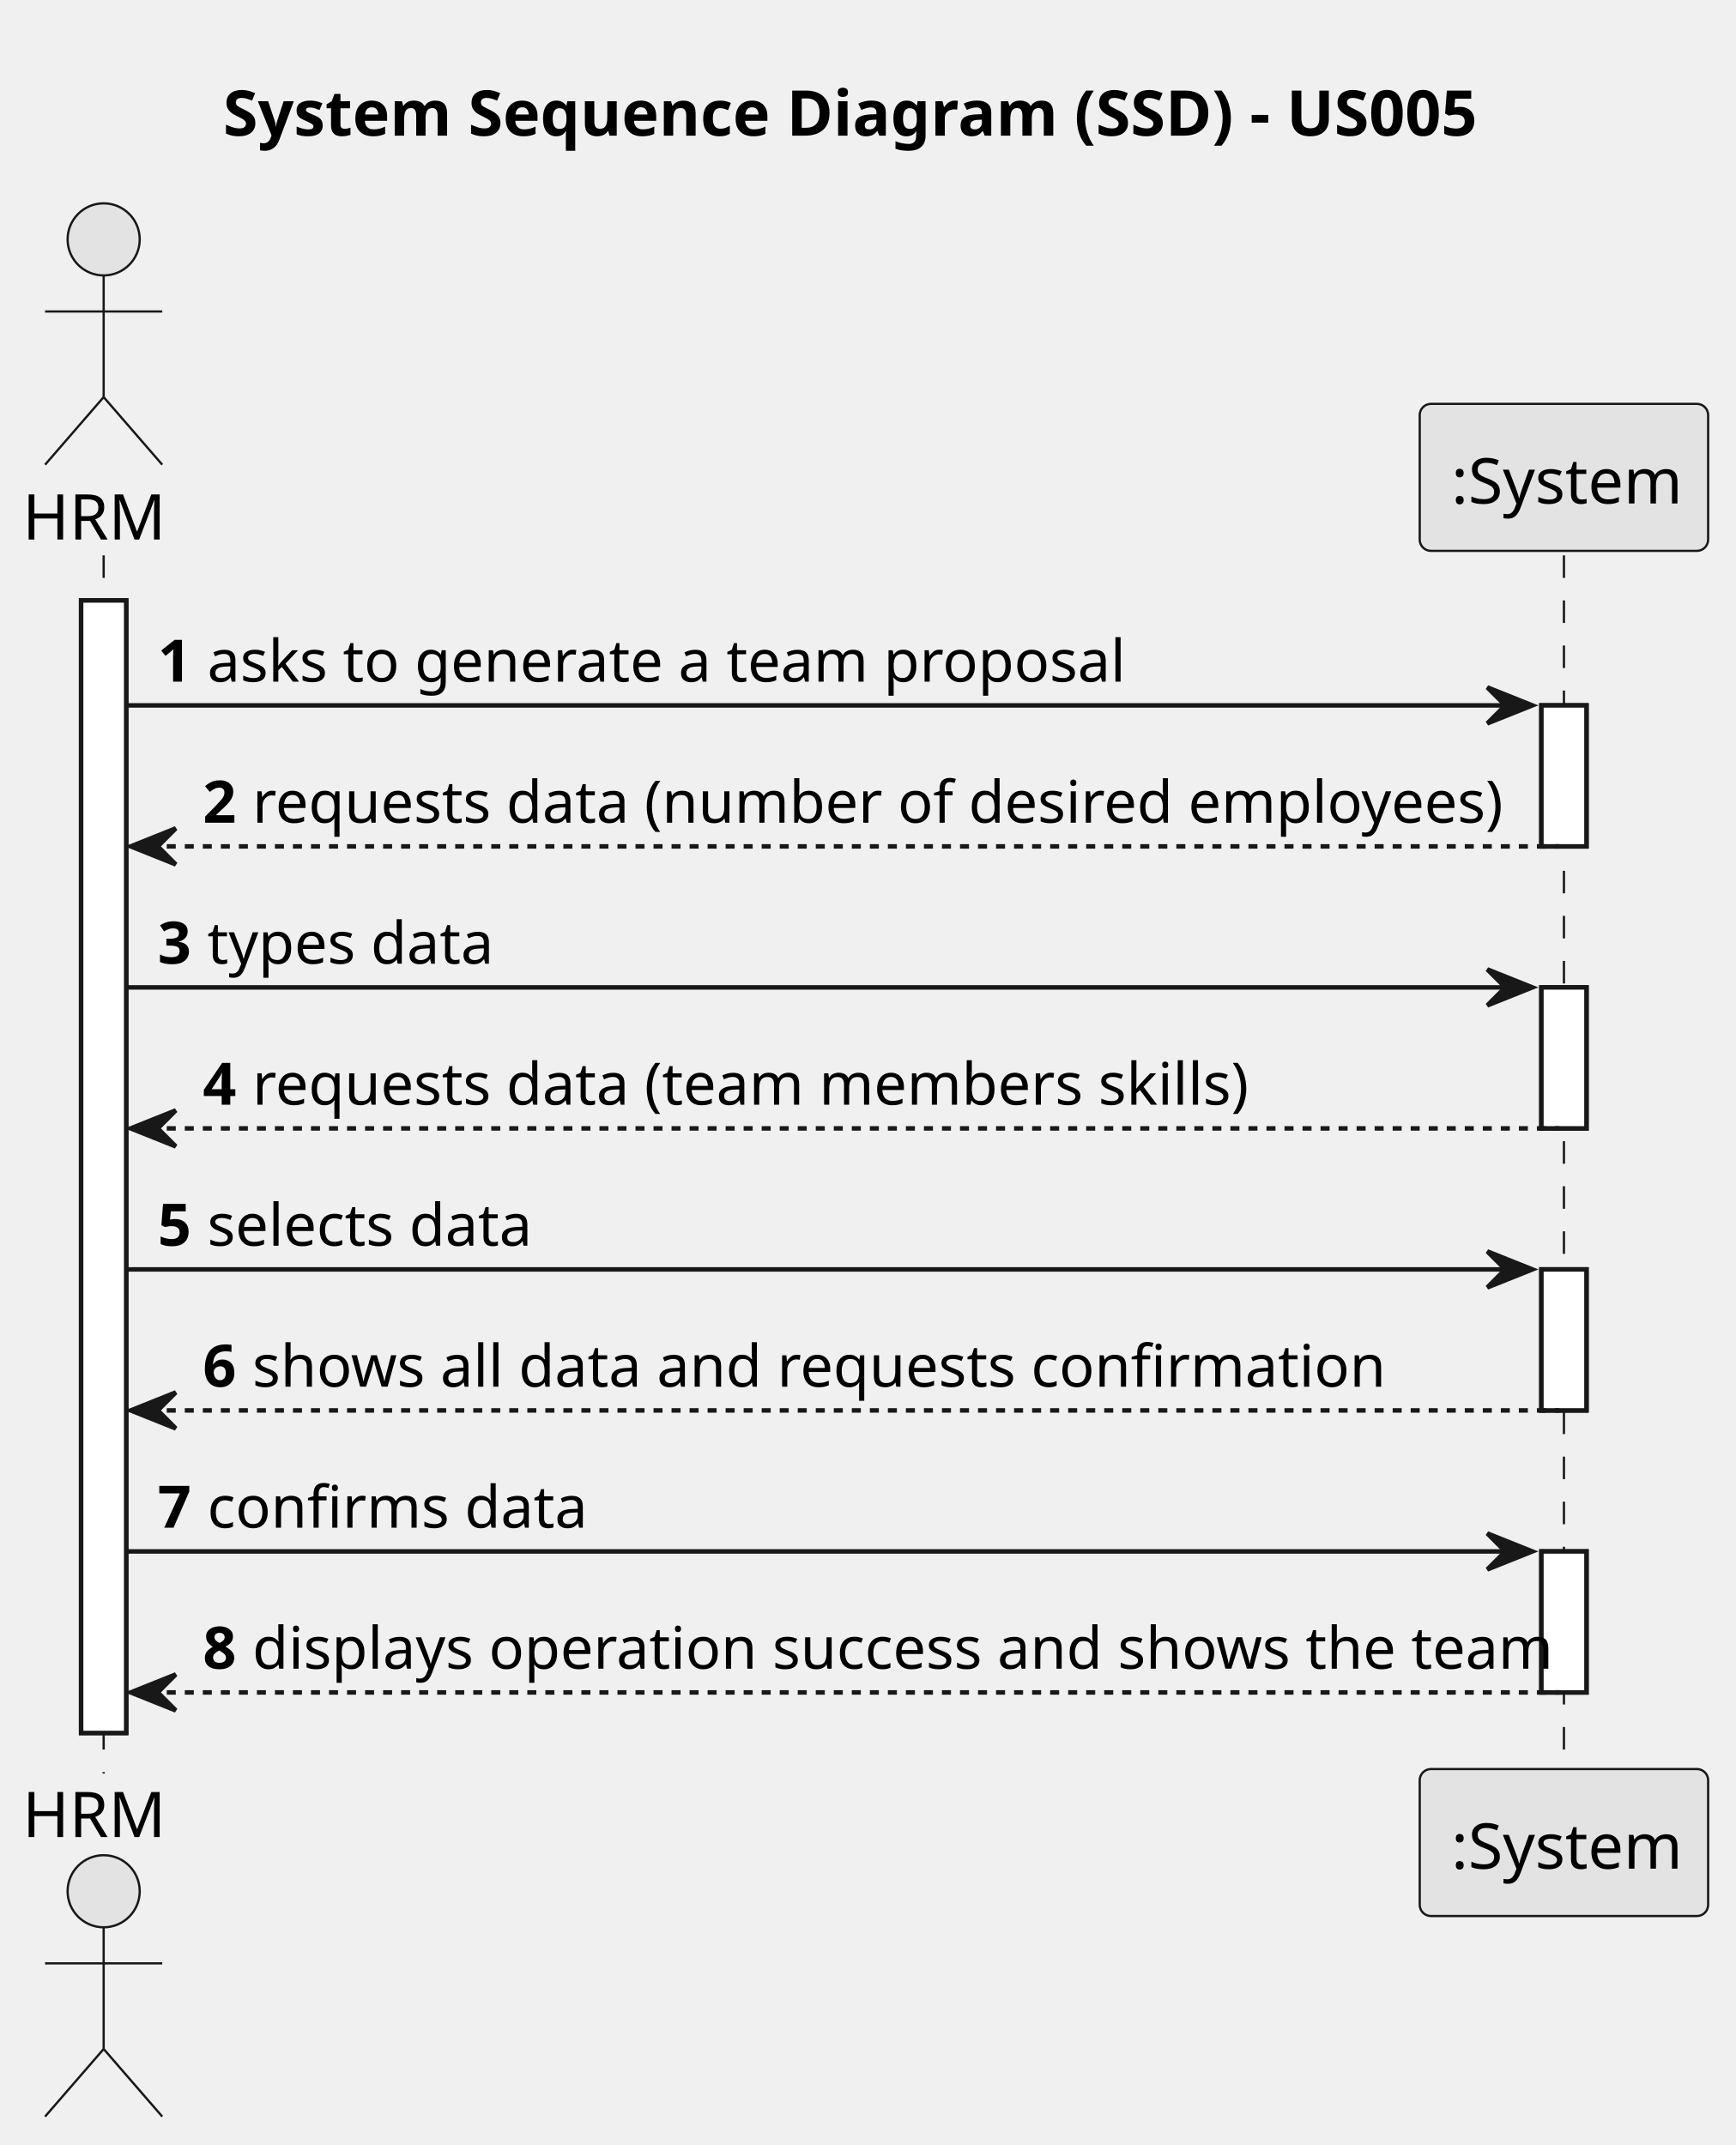
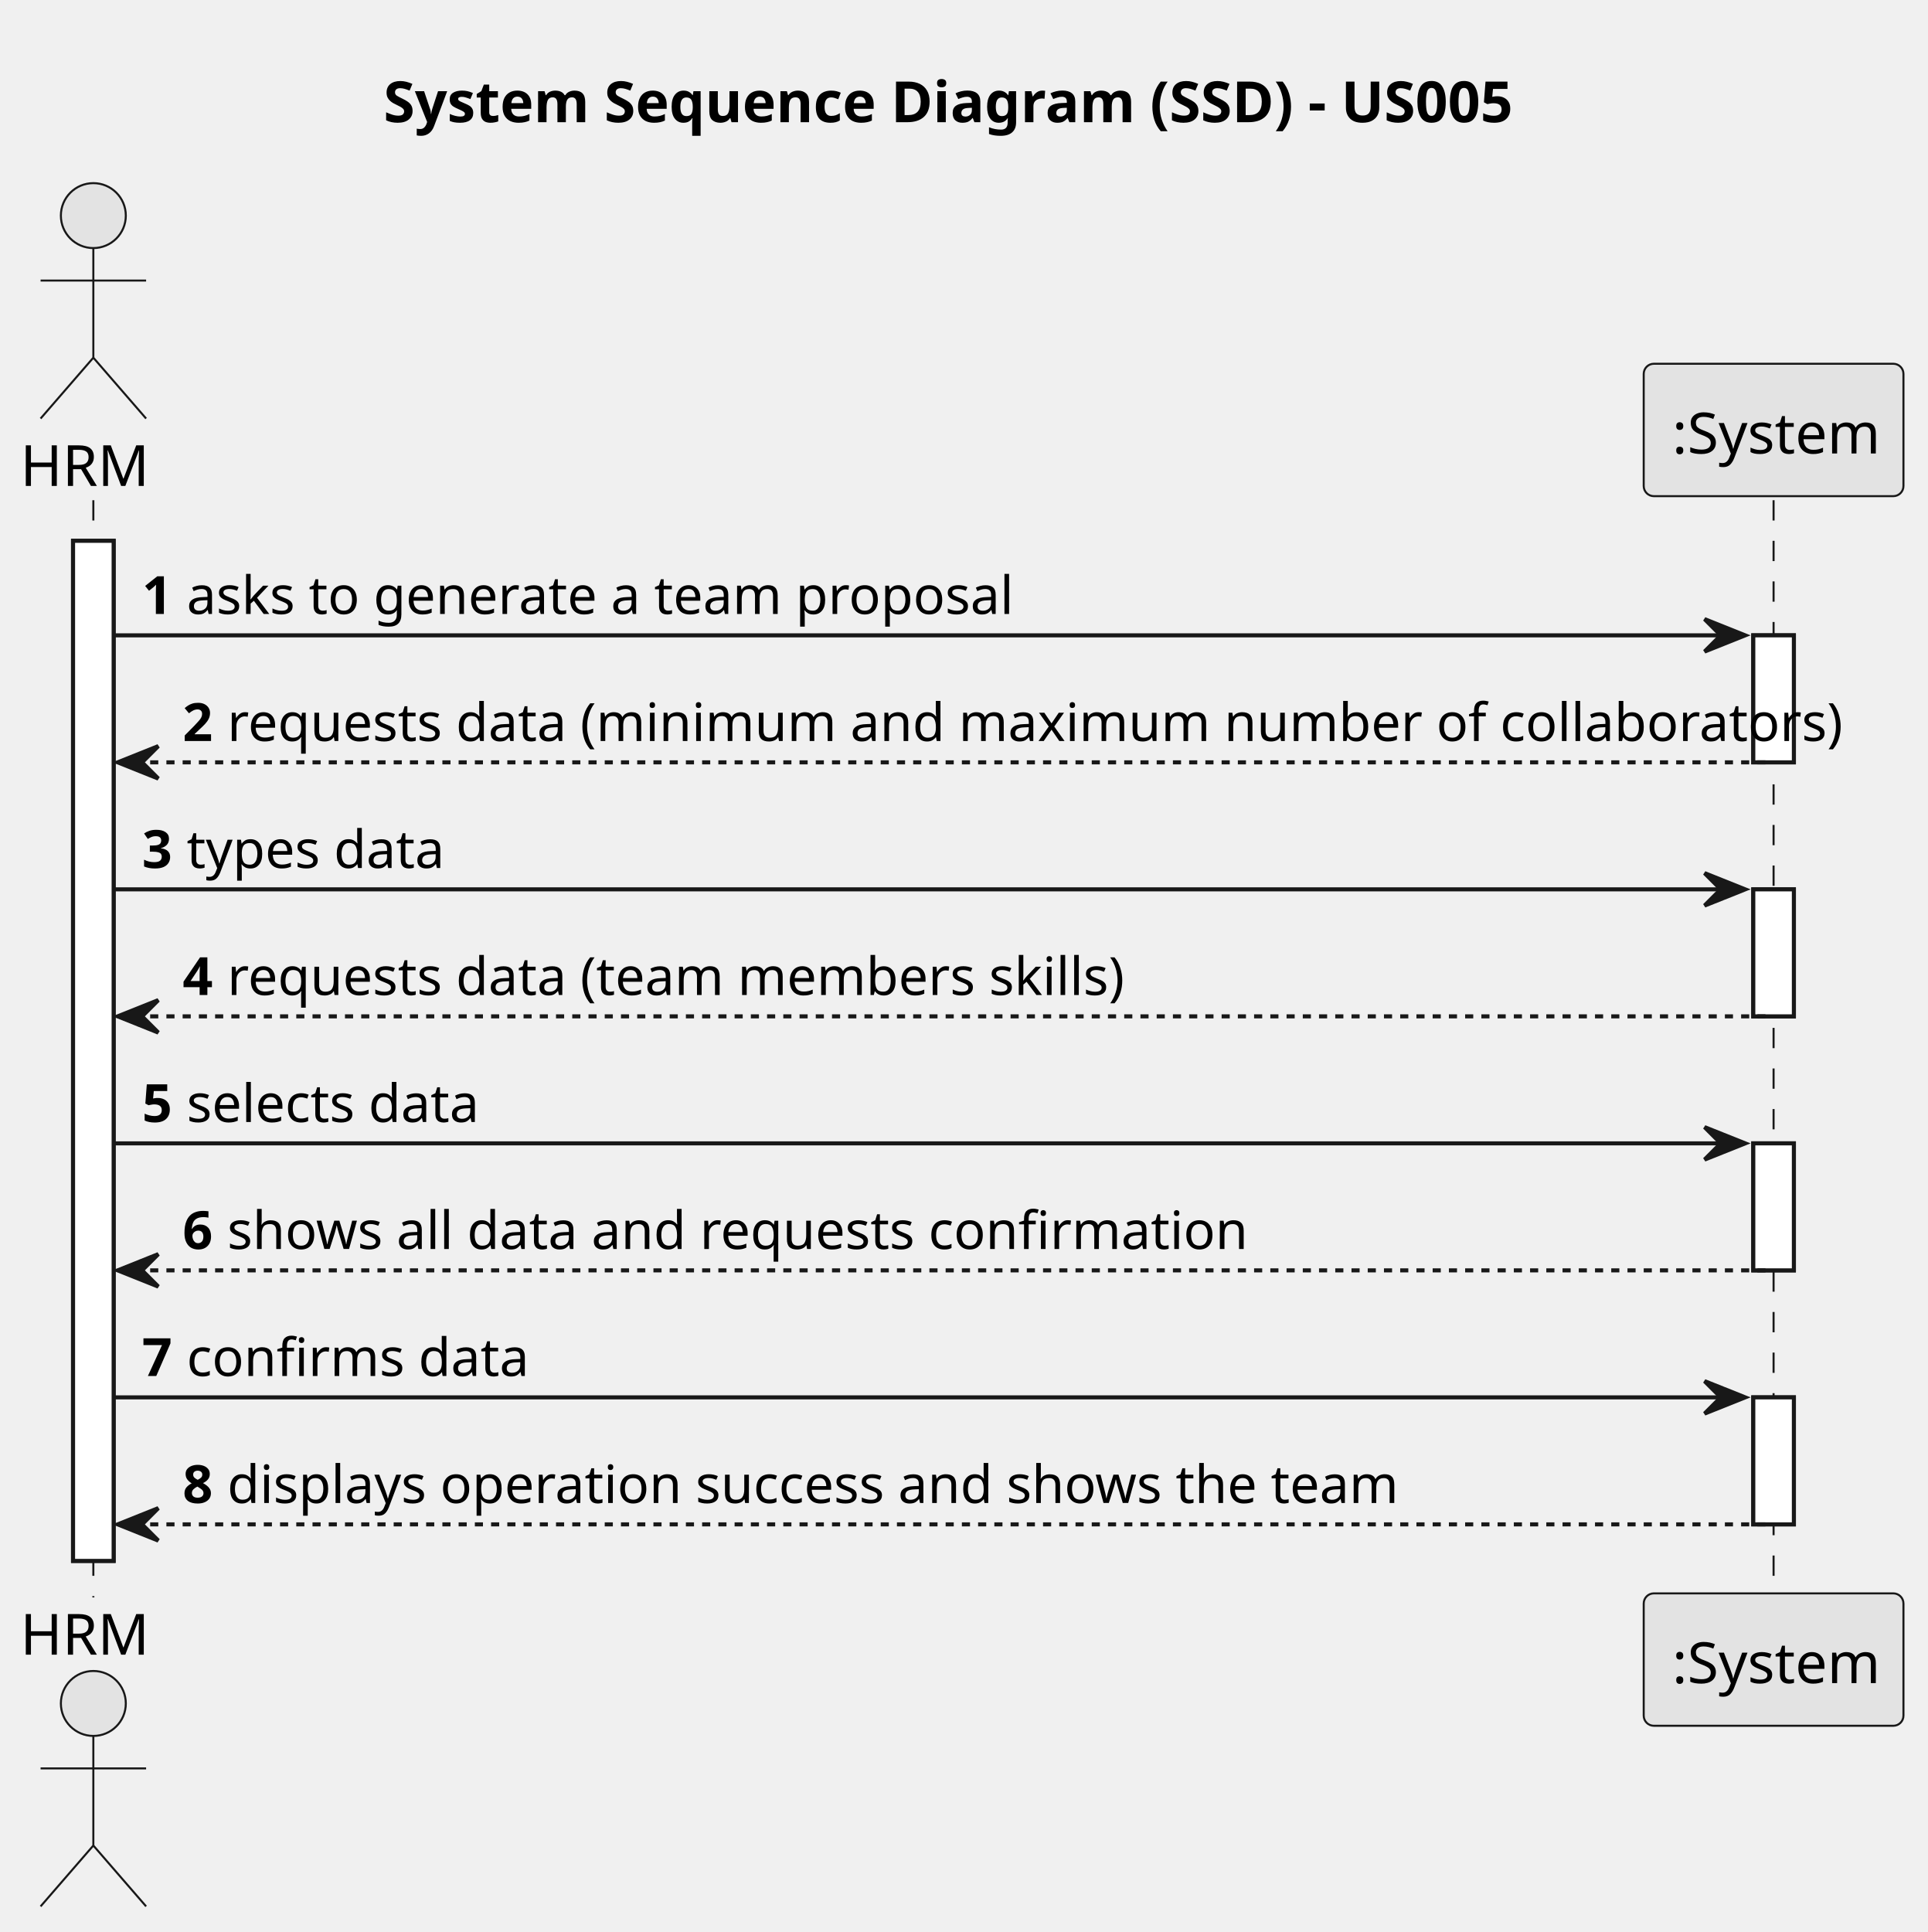
- <svg xmlns="http://www.w3.org/2000/svg" contentStyleType="text/css" height="476px" preserveAspectRatio="none" style="width:385px;height:476px;background:#FFFFFF;" version="1.1" viewBox="0 0 385 476" width="385px" zoomAndPan="magnify">
+ <svg xmlns="http://www.w3.org/2000/svg" contentStyleType="text/css" height="476px" preserveAspectRatio="none" style="width:475px;height:476px;background:#FFFFFF;" version="1.1" viewBox="0 0 475 476" width="475px" zoomAndPan="magnify">
  <defs />
  <g>
-     <text fill="#000000" font-family="sans-serif" font-size="14" font-weight="bold" lengthAdjust="spacing" textLength="284" x="49.5" y="30.107">System Sequence Diagram (SSD) - US005</text>
+     <text fill="#000000" font-family="sans-serif" font-size="14" font-weight="bold" lengthAdjust="spacing" textLength="284" x="94.5" y="30.107">System Sequence Diagram (SSD) - US005</text>
    <rect fill="#FFFFFF" height="251.328" style="stroke:#181818;stroke-width:1.0;" width="10" x="18" y="133.242" />
-     <rect fill="#FFFFFF" height="31.291" style="stroke:#181818;stroke-width:1.0;" width="10" x="342" y="156.533" />
-     <rect fill="#FFFFFF" height="31.291" style="stroke:#181818;stroke-width:1.0;" width="10" x="342" y="219.115" />
-     <rect fill="#FFFFFF" height="31.291" style="stroke:#181818;stroke-width:1.0;" width="10" x="342" y="281.697" />
-     <rect fill="#FFFFFF" height="31.291" style="stroke:#181818;stroke-width:1.0;" width="10" x="342" y="344.279" />
+     <rect fill="#FFFFFF" height="31.291" style="stroke:#181818;stroke-width:1.0;" width="10" x="432" y="156.533" />
+     <rect fill="#FFFFFF" height="31.291" style="stroke:#181818;stroke-width:1.0;" width="10" x="432" y="219.115" />
+     <rect fill="#FFFFFF" height="31.291" style="stroke:#181818;stroke-width:1.0;" width="10" x="432" y="281.697" />
+     <rect fill="#FFFFFF" height="31.291" style="stroke:#181818;stroke-width:1.0;" width="10" x="432" y="344.279" />
    <line style="stroke:#181818;stroke-width:0.5;stroke-dasharray:5.0,5.0;" x1="23" x2="23" y1="123.242" y2="393.57" />
-     <line style="stroke:#181818;stroke-width:0.5;stroke-dasharray:5.0,5.0;" x1="347" x2="347" y1="123.242" y2="393.57" />
+     <line style="stroke:#181818;stroke-width:0.5;stroke-dasharray:5.0,5.0;" x1="437" x2="437" y1="123.242" y2="393.57" />
    <text fill="#000000" font-family="sans-serif" font-size="14" lengthAdjust="spacing" textLength="30" x="5" y="119.728">HRM</text>
    <ellipse cx="23" cy="53.121" fill="#E3E3E3" rx="8" ry="8" style="stroke:#181818;stroke-width:0.5;" />
    <path d="M23,61.121 L23,88.121 M10,69.121 L36,69.121 M23,88.121 L10,103.121 M23,88.121 L36,103.121 " fill="none" style="stroke:#181818;stroke-width:0.5;" />
    <text fill="#000000" font-family="sans-serif" font-size="14" lengthAdjust="spacing" textLength="30" x="5" y="407.678">HRM</text>
    <ellipse cx="23" cy="419.691" fill="#E3E3E3" rx="8" ry="8" style="stroke:#181818;stroke-width:0.5;" />
    <path d="M23,427.691 L23,454.691 M10,435.691 L36,435.691 M23,454.691 L10,469.691 M23,454.691 L36,469.691 " fill="none" style="stroke:#181818;stroke-width:0.5;" />
-     <rect fill="#E3E3E3" height="32.621" rx="2.5" ry="2.5" style="stroke:#181818;stroke-width:0.5;" width="64" x="315" y="89.621" />
-     <text fill="#000000" font-family="sans-serif" font-size="14" lengthAdjust="spacing" textLength="50" x="322" y="111.728">:System</text>
-     <rect fill="#E3E3E3" height="32.621" rx="2.5" ry="2.5" style="stroke:#181818;stroke-width:0.5;" width="64" x="315" y="392.57" />
-     <text fill="#000000" font-family="sans-serif" font-size="14" lengthAdjust="spacing" textLength="50" x="322" y="414.678">:System</text>
+     <rect fill="#E3E3E3" height="32.621" rx="2.5" ry="2.5" style="stroke:#181818;stroke-width:0.5;" width="64" x="405" y="89.621" />
+     <text fill="#000000" font-family="sans-serif" font-size="14" lengthAdjust="spacing" textLength="50" x="412" y="111.728">:System</text>
+     <rect fill="#E3E3E3" height="32.621" rx="2.5" ry="2.5" style="stroke:#181818;stroke-width:0.5;" width="64" x="405" y="392.57" />
+     <text fill="#000000" font-family="sans-serif" font-size="14" lengthAdjust="spacing" textLength="50" x="412" y="414.678">:System</text>
    <rect fill="#FFFFFF" height="251.328" style="stroke:#181818;stroke-width:1.0;" width="10" x="18" y="133.242" />
-     <rect fill="#FFFFFF" height="31.291" style="stroke:#181818;stroke-width:1.0;" width="10" x="342" y="156.533" />
-     <rect fill="#FFFFFF" height="31.291" style="stroke:#181818;stroke-width:1.0;" width="10" x="342" y="219.115" />
-     <rect fill="#FFFFFF" height="31.291" style="stroke:#181818;stroke-width:1.0;" width="10" x="342" y="281.697" />
-     <rect fill="#FFFFFF" height="31.291" style="stroke:#181818;stroke-width:1.0;" width="10" x="342" y="344.279" />
-     <polygon fill="#181818" points="330,152.533,340,156.533,330,160.533,334,156.533" style="stroke:#181818;stroke-width:1.0;" />
-     <line style="stroke:#181818;stroke-width:1.0;" x1="28" x2="336" y1="156.533" y2="156.533" />
+     <rect fill="#FFFFFF" height="31.291" style="stroke:#181818;stroke-width:1.0;" width="10" x="432" y="156.533" />
+     <rect fill="#FFFFFF" height="31.291" style="stroke:#181818;stroke-width:1.0;" width="10" x="432" y="219.115" />
+     <rect fill="#FFFFFF" height="31.291" style="stroke:#181818;stroke-width:1.0;" width="10" x="432" y="281.697" />
+     <rect fill="#FFFFFF" height="31.291" style="stroke:#181818;stroke-width:1.0;" width="10" x="432" y="344.279" />
+     <polygon fill="#181818" points="420,152.533,430,156.533,420,160.533,424,156.533" style="stroke:#181818;stroke-width:1.0;" />
+     <line style="stroke:#181818;stroke-width:1.0;" x1="28" x2="426" y1="156.533" y2="156.533" />
    <text fill="#000000" font-family="sans-serif" font-size="13" font-weight="bold" lengthAdjust="spacing" textLength="7" x="35" y="151.27">1</text>
    <text fill="#000000" font-family="sans-serif" font-size="13" lengthAdjust="spacing" textLength="194" x="46" y="151.27">asks to generate a team proposal</text>
    <polygon fill="#181818" points="39,183.824,29,187.824,39,191.824,35,187.824" style="stroke:#181818;stroke-width:1.0;" />
-     <line style="stroke:#181818;stroke-width:1.0;stroke-dasharray:2.0,2.0;" x1="33" x2="346" y1="187.824" y2="187.824" />
+     <line style="stroke:#181818;stroke-width:1.0;stroke-dasharray:2.0,2.0;" x1="33" x2="436" y1="187.824" y2="187.824" />
    <text fill="#000000" font-family="sans-serif" font-size="13" font-weight="bold" lengthAdjust="spacing" textLength="7" x="45" y="182.561">2</text>
-     <text fill="#000000" font-family="sans-serif" font-size="13" lengthAdjust="spacing" textLength="261" x="56" y="182.561">requests data (number of desired employees)</text>
-     <polygon fill="#181818" points="330,215.115,340,219.115,330,223.115,334,219.115" style="stroke:#181818;stroke-width:1.0;" />
-     <line style="stroke:#181818;stroke-width:1.0;" x1="28" x2="336" y1="219.115" y2="219.115" />
+     <text fill="#000000" font-family="sans-serif" font-size="13" lengthAdjust="spacing" textLength="369" x="56" y="182.561">requests data (minimum and maximum number of collaborators)</text>
+     <polygon fill="#181818" points="420,215.115,430,219.115,420,223.115,424,219.115" style="stroke:#181818;stroke-width:1.0;" />
+     <line style="stroke:#181818;stroke-width:1.0;" x1="28" x2="426" y1="219.115" y2="219.115" />
    <text fill="#000000" font-family="sans-serif" font-size="13" font-weight="bold" lengthAdjust="spacing" textLength="7" x="35" y="213.852">3</text>
    <text fill="#000000" font-family="sans-serif" font-size="13" lengthAdjust="spacing" textLength="61" x="46" y="213.852">types data</text>
    <polygon fill="#181818" points="39,246.406,29,250.406,39,254.406,35,250.406" style="stroke:#181818;stroke-width:1.0;" />
-     <line style="stroke:#181818;stroke-width:1.0;stroke-dasharray:2.0,2.0;" x1="33" x2="346" y1="250.406" y2="250.406" />
+     <line style="stroke:#181818;stroke-width:1.0;stroke-dasharray:2.0,2.0;" x1="33" x2="436" y1="250.406" y2="250.406" />
    <text fill="#000000" font-family="sans-serif" font-size="13" font-weight="bold" lengthAdjust="spacing" textLength="7" x="45" y="245.144">4</text>
    <text fill="#000000" font-family="sans-serif" font-size="13" lengthAdjust="spacing" textLength="212" x="56" y="245.144">requests data (team members skills)</text>
-     <polygon fill="#181818" points="330,277.697,340,281.697,330,285.697,334,281.697" style="stroke:#181818;stroke-width:1.0;" />
-     <line style="stroke:#181818;stroke-width:1.0;" x1="28" x2="336" y1="281.697" y2="281.697" />
+     <polygon fill="#181818" points="420,277.697,430,281.697,420,285.697,424,281.697" style="stroke:#181818;stroke-width:1.0;" />
+     <line style="stroke:#181818;stroke-width:1.0;" x1="28" x2="426" y1="281.697" y2="281.697" />
    <text fill="#000000" font-family="sans-serif" font-size="13" font-weight="bold" lengthAdjust="spacing" textLength="7" x="35" y="276.435">5</text>
    <text fill="#000000" font-family="sans-serif" font-size="13" lengthAdjust="spacing" textLength="71" x="46" y="276.435">selects data</text>
    <polygon fill="#181818" points="39,308.988,29,312.988,39,316.988,35,312.988" style="stroke:#181818;stroke-width:1.0;" />
-     <line style="stroke:#181818;stroke-width:1.0;stroke-dasharray:2.0,2.0;" x1="33" x2="346" y1="312.988" y2="312.988" />
+     <line style="stroke:#181818;stroke-width:1.0;stroke-dasharray:2.0,2.0;" x1="33" x2="436" y1="312.988" y2="312.988" />
    <text fill="#000000" font-family="sans-serif" font-size="13" font-weight="bold" lengthAdjust="spacing" textLength="7" x="45" y="307.726">6</text>
    <text fill="#000000" font-family="sans-serif" font-size="13" lengthAdjust="spacing" textLength="236" x="56" y="307.726">shows all data and requests confirmation</text>
-     <polygon fill="#181818" points="330,340.279,340,344.279,330,348.279,334,344.279" style="stroke:#181818;stroke-width:1.0;" />
-     <line style="stroke:#181818;stroke-width:1.0;" x1="28" x2="336" y1="344.279" y2="344.279" />
+     <polygon fill="#181818" points="420,340.279,430,344.279,420,348.279,424,344.279" style="stroke:#181818;stroke-width:1.0;" />
+     <line style="stroke:#181818;stroke-width:1.0;" x1="28" x2="426" y1="344.279" y2="344.279" />
    <text fill="#000000" font-family="sans-serif" font-size="13" font-weight="bold" lengthAdjust="spacing" textLength="7" x="35" y="339.017">7</text>
    <text fill="#000000" font-family="sans-serif" font-size="13" lengthAdjust="spacing" textLength="78" x="46" y="339.017">confirms data</text>
    <polygon fill="#181818" points="39,371.57,29,375.57,39,379.57,35,375.57" style="stroke:#181818;stroke-width:1.0;" />
-     <line style="stroke:#181818;stroke-width:1.0;stroke-dasharray:2.0,2.0;" x1="33" x2="346" y1="375.57" y2="375.57" />
+     <line style="stroke:#181818;stroke-width:1.0;stroke-dasharray:2.0,2.0;" x1="33" x2="436" y1="375.57" y2="375.57" />
    <text fill="#000000" font-family="sans-serif" font-size="13" font-weight="bold" lengthAdjust="spacing" textLength="7" x="45" y="370.308">8</text>
    <text fill="#000000" font-family="sans-serif" font-size="13" lengthAdjust="spacing" textLength="279" x="56" y="370.308">displays operation success and shows the team</text>
  </g>
</svg>
